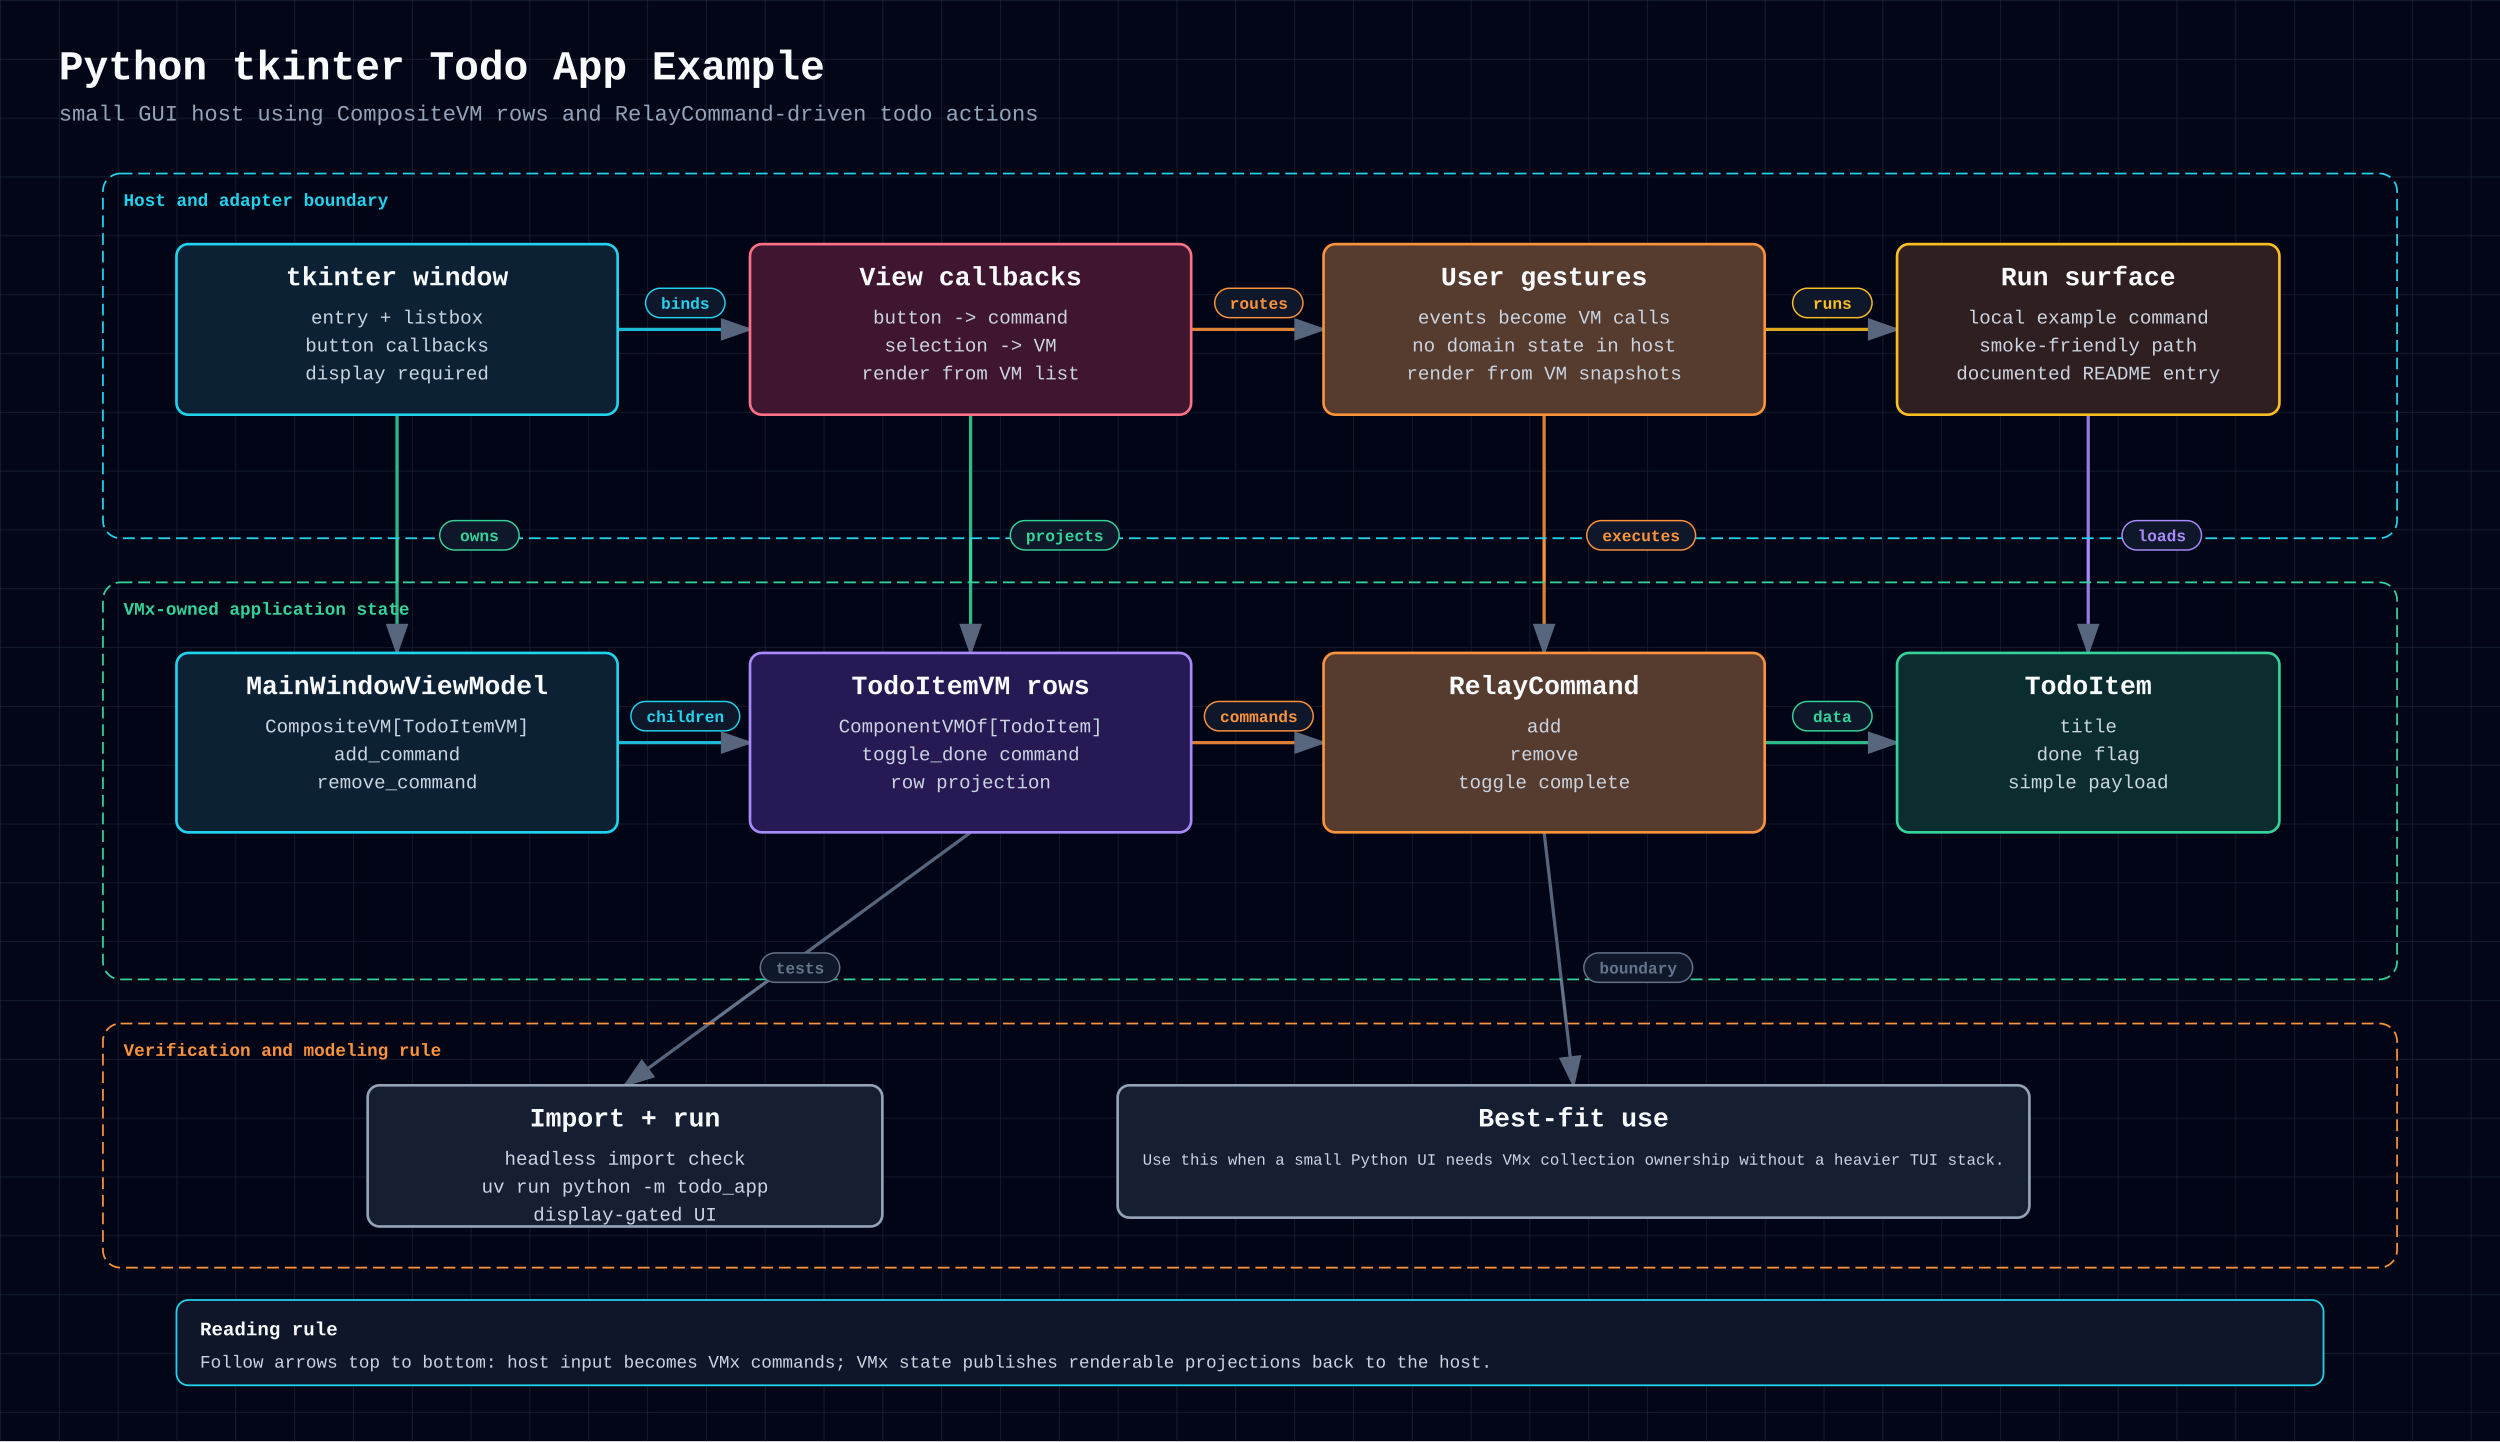
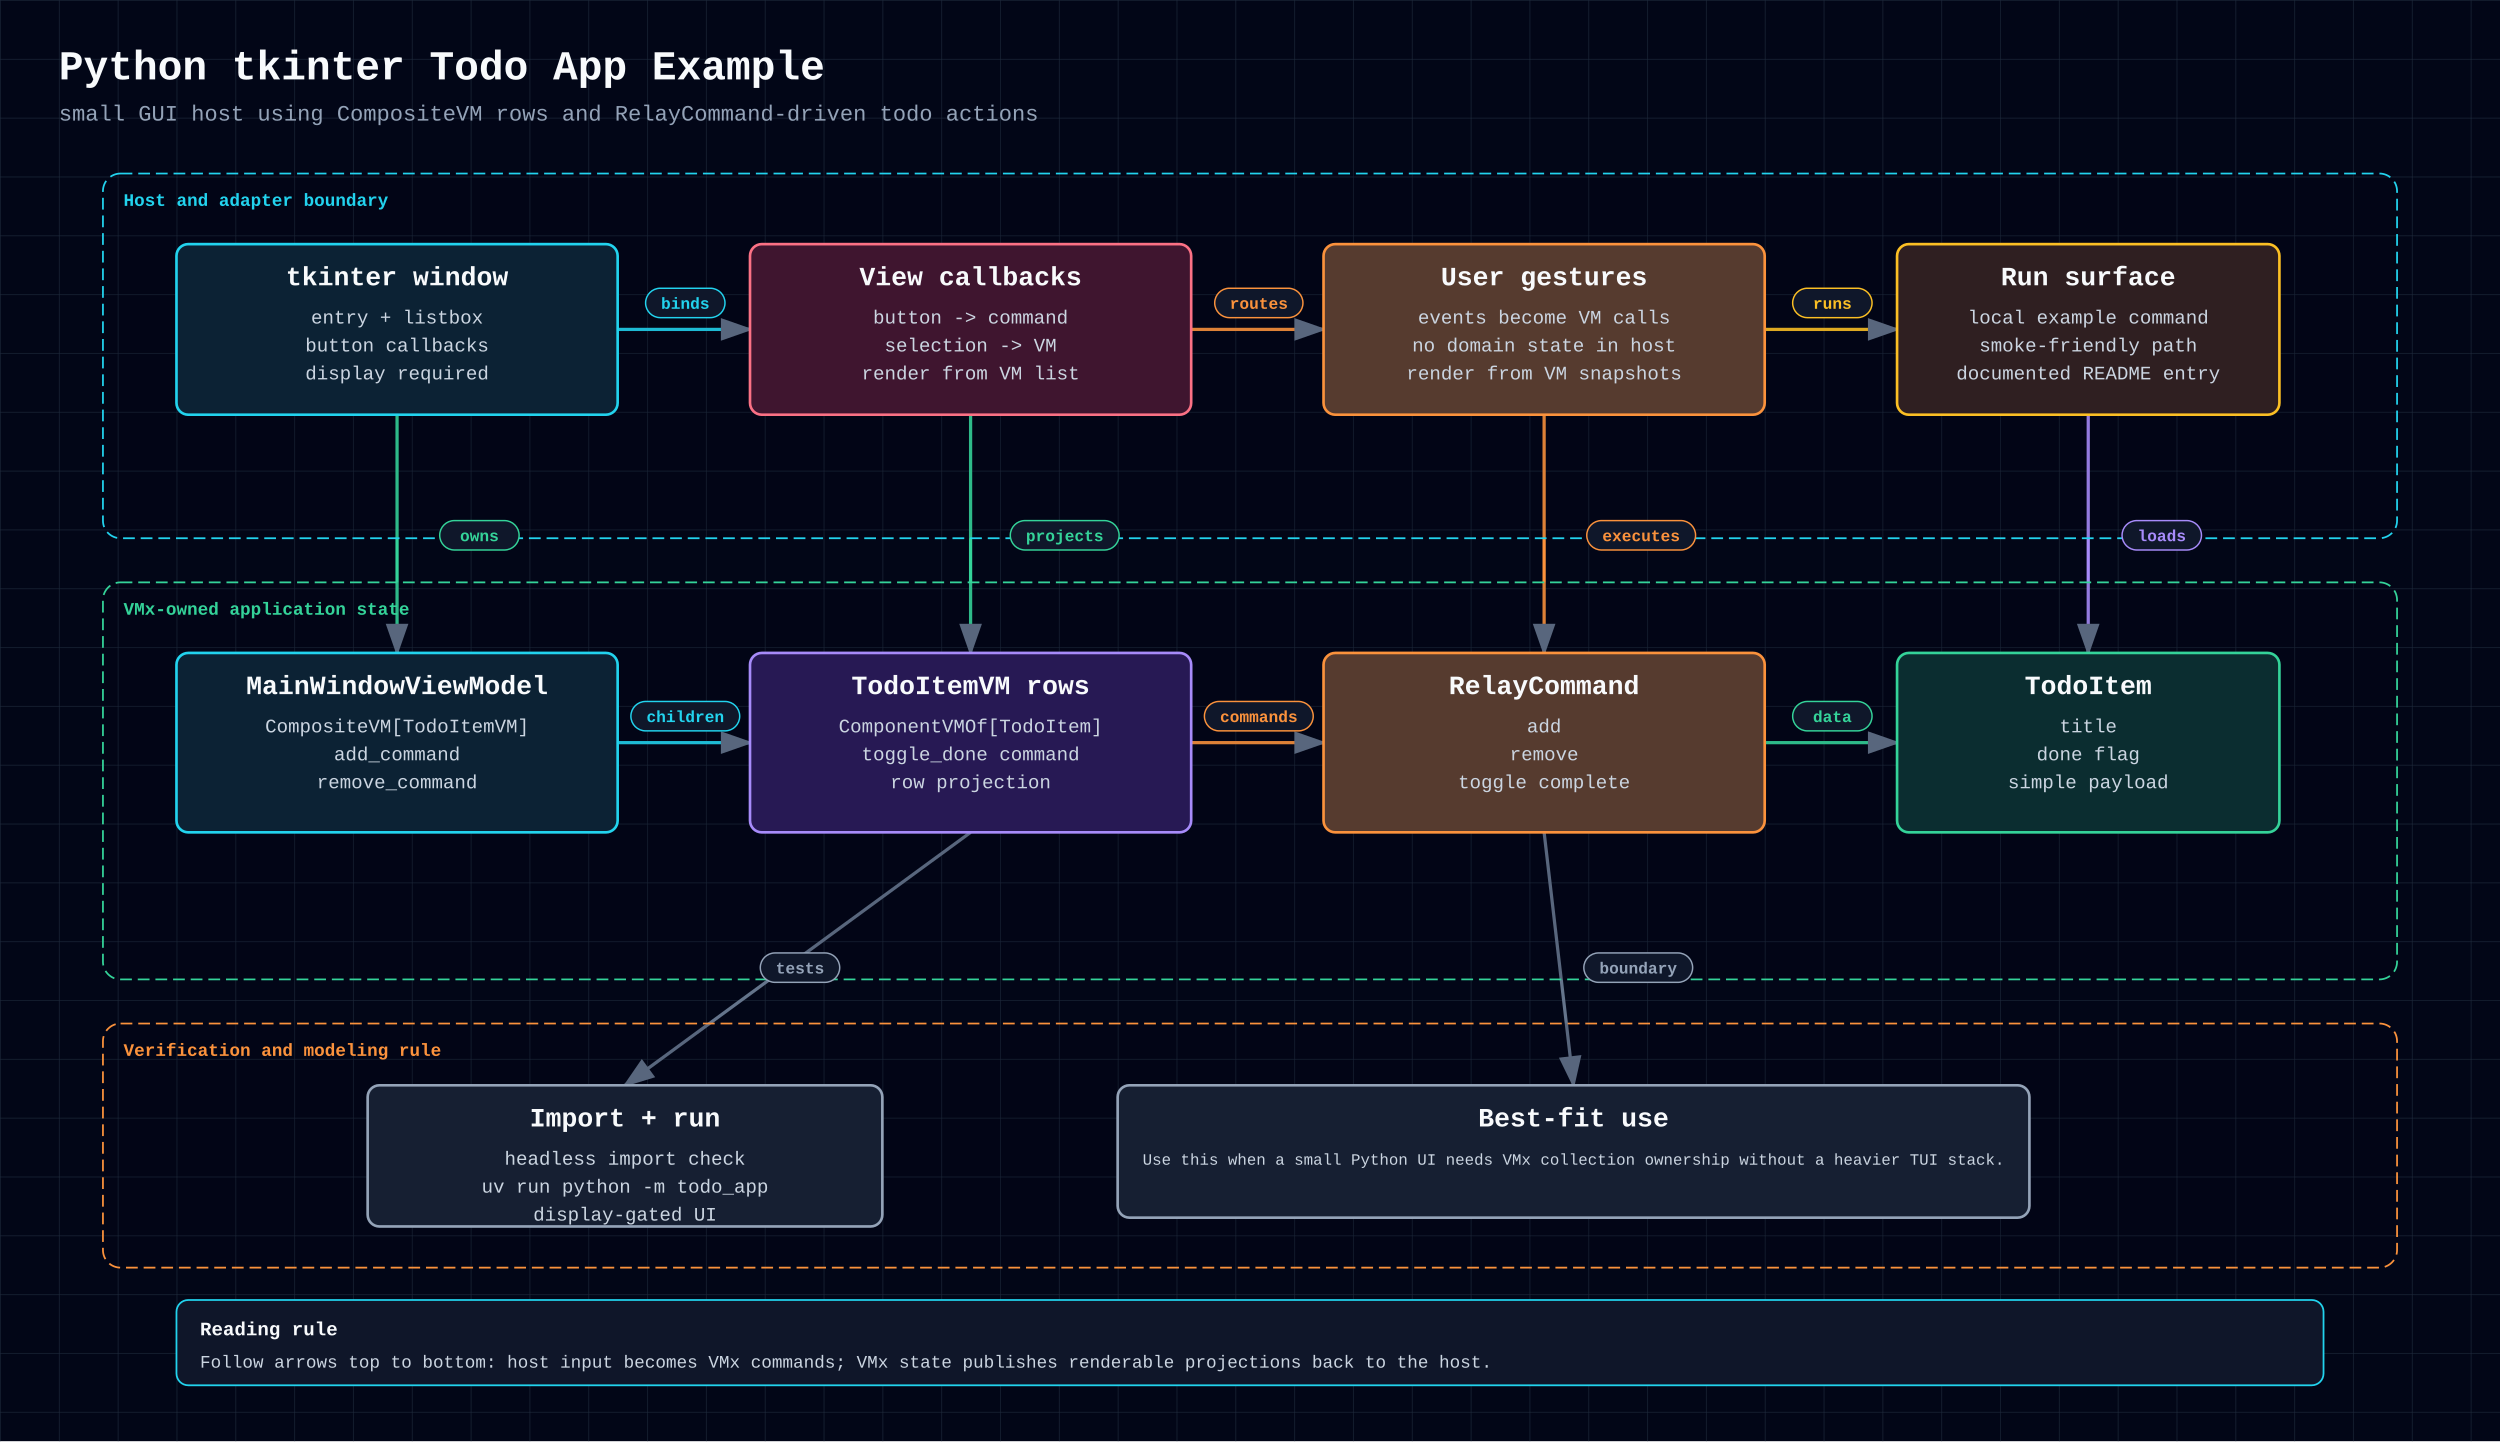
<svg xmlns="http://www.w3.org/2000/svg" width="1700" height="980" viewBox="0 0 1700 980" style="font-family: 'JetBrains Mono', ui-monospace, SFMono-Regular, Menlo, Monaco, Consolas, 'Liberation Mono', 'Courier New', monospace;">
  <defs>
    <style>
      text { font-family: 'JetBrains Mono', ui-monospace, SFMono-Regular, Menlo, Monaco, Consolas, 'Liberation Mono', 'Courier New', monospace; }
    </style>
    <pattern id="grid" width="40" height="40" patternUnits="userSpaceOnUse">
      <path d="M 40 0 L 0 0 0 40" fill="none" stroke="#1e293b" stroke-width="0.8" />
    </pattern>
    <marker id="arrowhead" markerWidth="10" markerHeight="7" refX="9" refY="3.5" orient="auto">
      <polygon points="0 0, 10 3.5, 0 7" fill="#64748b" />
    </marker>
  </defs>
  <rect width="100%" height="100%" fill="#020617" />
  <rect width="100%" height="100%" fill="url(#grid)" />
  <text x="40" y="54" fill="#f8fafc" font-size="28" font-weight="700" text-anchor="start">Python tkinter Todo App Example</text>
  <text x="40" y="82" fill="#94a3b8" font-size="15" font-weight="400" text-anchor="start">small GUI host using CompositeVM rows and RelayCommand-driven todo actions</text>
  <polyline points="420,224 510,224" fill="none" stroke="#22d3ee" stroke-width="2.2" marker-end="url(#arrowhead)" />
  <polyline points="810,224 900,224" fill="none" stroke="#fb923c" stroke-width="2.2" marker-end="url(#arrowhead)" />
  <polyline points="1200,224 1290,224" fill="none" stroke="#fbbf24" stroke-width="2.2" marker-end="url(#arrowhead)" />
  <polyline points="270,282 270,444" fill="none" stroke="#34d399" stroke-width="2.2" marker-end="url(#arrowhead)" />
  <polyline points="660,282 660,444" fill="none" stroke="#34d399" stroke-width="2.2" marker-end="url(#arrowhead)" />
  <polyline points="1050,282 1050,444" fill="none" stroke="#fb923c" stroke-width="2.2" marker-end="url(#arrowhead)" />
  <polyline points="1420,282 1420,444" fill="none" stroke="#a78bfa" stroke-width="2.2" marker-end="url(#arrowhead)" />
  <polyline points="420,505 510,505" fill="none" stroke="#22d3ee" stroke-width="2.2" marker-end="url(#arrowhead)" />
  <polyline points="810,505 900,505" fill="none" stroke="#fb923c" stroke-width="2.2" marker-end="url(#arrowhead)" />
  <polyline points="1200,505 1290,505" fill="none" stroke="#34d399" stroke-width="2.2" marker-end="url(#arrowhead)" />
  <polyline points="660,566 425,738" fill="none" stroke="#64748b" stroke-width="2.2" marker-end="url(#arrowhead)" />
  <polyline points="1050,566 1070,738" fill="none" stroke="#64748b" stroke-width="2.2" marker-end="url(#arrowhead)" />
  <rect x="70" y="118" width="1560" height="248" rx="12" fill="rgba(2, 6, 23, 0.12)" stroke="#22d3ee" stroke-width="1.2" stroke-dasharray="8 4" />
  <text x="84" y="140" fill="#22d3ee" font-size="12" font-weight="700" text-anchor="start">Host and adapter boundary</text>
  <rect x="70" y="396" width="1560" height="270" rx="12" fill="rgba(2, 6, 23, 0.12)" stroke="#34d399" stroke-width="1.2" stroke-dasharray="8 4" />
  <text x="84" y="418" fill="#34d399" font-size="12" font-weight="700" text-anchor="start">VMx-owned application state</text>
  <rect x="70" y="696" width="1560" height="166" rx="12" fill="rgba(2, 6, 23, 0.12)" stroke="#fb923c" stroke-width="1.2" stroke-dasharray="8 4" />
  <text x="84" y="718" fill="#fb923c" font-size="12" font-weight="700" text-anchor="start">Verification and modeling rule</text>
  <rect x="120" y="166" width="300" height="116" rx="8" fill="#0f172a" />
  <rect x="120" y="166" width="300" height="116" rx="8" fill="rgba(8, 51, 68, 0.4)" stroke="#22d3ee" stroke-width="1.8" />
  <text x="270" y="194" fill="#f8fafc" font-size="18" font-weight="700" text-anchor="middle">tkinter window</text>
  <text x="270" y="220" fill="#cbd5e1" font-size="13" font-weight="400" text-anchor="middle">entry + listbox</text>
  <text x="270" y="239" fill="#cbd5e1" font-size="13" font-weight="400" text-anchor="middle">button callbacks</text>
  <text x="270" y="258" fill="#cbd5e1" font-size="13" font-weight="400" text-anchor="middle">display required</text>
  <rect x="510" y="166" width="300" height="116" rx="8" fill="#0f172a" />
  <rect x="510" y="166" width="300" height="116" rx="8" fill="rgba(136, 19, 55, 0.4)" stroke="#fb7185" stroke-width="1.8" />
  <text x="660" y="194" fill="#f8fafc" font-size="18" font-weight="700" text-anchor="middle">View callbacks</text>
  <text x="660" y="220" fill="#cbd5e1" font-size="13" font-weight="400" text-anchor="middle">button -&gt; command</text>
  <text x="660" y="239" fill="#cbd5e1" font-size="13" font-weight="400" text-anchor="middle">selection -&gt; VM</text>
  <text x="660" y="258" fill="#cbd5e1" font-size="13" font-weight="400" text-anchor="middle">render from VM list</text>
  <rect x="900" y="166" width="300" height="116" rx="8" fill="#0f172a" />
  <rect x="900" y="166" width="300" height="116" rx="8" fill="rgba(251, 146, 60, 0.3)" stroke="#fb923c" stroke-width="1.8" />
  <text x="1050" y="194" fill="#f8fafc" font-size="18" font-weight="700" text-anchor="middle">User gestures</text>
  <text x="1050" y="220" fill="#cbd5e1" font-size="13" font-weight="400" text-anchor="middle">events become VM calls</text>
  <text x="1050" y="239" fill="#cbd5e1" font-size="13" font-weight="400" text-anchor="middle">no domain state in host</text>
  <text x="1050" y="258" fill="#cbd5e1" font-size="13" font-weight="400" text-anchor="middle">render from VM snapshots</text>
  <rect x="1290" y="166" width="260" height="116" rx="8" fill="#0f172a" />
  <rect x="1290" y="166" width="260" height="116" rx="8" fill="rgba(120, 53, 15, 0.3)" stroke="#fbbf24" stroke-width="1.8" />
  <text x="1420" y="194" fill="#f8fafc" font-size="18" font-weight="700" text-anchor="middle">Run surface</text>
  <text x="1420" y="220" fill="#cbd5e1" font-size="13" font-weight="400" text-anchor="middle">local example command</text>
  <text x="1420" y="239" fill="#cbd5e1" font-size="13" font-weight="400" text-anchor="middle">smoke-friendly path</text>
  <text x="1420" y="258" fill="#cbd5e1" font-size="13" font-weight="400" text-anchor="middle">documented README entry</text>
  <rect x="120" y="444" width="300" height="122" rx="8" fill="#0f172a" />
  <rect x="120" y="444" width="300" height="122" rx="8" fill="rgba(8, 51, 68, 0.4)" stroke="#22d3ee" stroke-width="1.8" />
  <text x="270" y="472" fill="#f8fafc" font-size="18" font-weight="700" text-anchor="middle">MainWindowViewModel</text>
  <text x="270" y="498" fill="#cbd5e1" font-size="13" font-weight="400" text-anchor="middle">CompositeVM[TodoItemVM]</text>
  <text x="270" y="517" fill="#cbd5e1" font-size="13" font-weight="400" text-anchor="middle">add_command</text>
  <text x="270" y="536" fill="#cbd5e1" font-size="13" font-weight="400" text-anchor="middle">remove_command</text>
  <rect x="510" y="444" width="300" height="122" rx="8" fill="#0f172a" />
  <rect x="510" y="444" width="300" height="122" rx="8" fill="rgba(76, 29, 149, 0.4)" stroke="#a78bfa" stroke-width="1.8" />
  <text x="660" y="472" fill="#f8fafc" font-size="18" font-weight="700" text-anchor="middle">TodoItemVM rows</text>
  <text x="660" y="498" fill="#cbd5e1" font-size="13" font-weight="400" text-anchor="middle">ComponentVMOf[TodoItem]</text>
  <text x="660" y="517" fill="#cbd5e1" font-size="13" font-weight="400" text-anchor="middle">toggle_done command</text>
  <text x="660" y="536" fill="#cbd5e1" font-size="13" font-weight="400" text-anchor="middle">row projection</text>
  <rect x="900" y="444" width="300" height="122" rx="8" fill="#0f172a" />
  <rect x="900" y="444" width="300" height="122" rx="8" fill="rgba(251, 146, 60, 0.3)" stroke="#fb923c" stroke-width="1.8" />
  <text x="1050" y="472" fill="#f8fafc" font-size="18" font-weight="700" text-anchor="middle">RelayCommand</text>
  <text x="1050" y="498" fill="#cbd5e1" font-size="13" font-weight="400" text-anchor="middle">add</text>
  <text x="1050" y="517" fill="#cbd5e1" font-size="13" font-weight="400" text-anchor="middle">remove</text>
  <text x="1050" y="536" fill="#cbd5e1" font-size="13" font-weight="400" text-anchor="middle">toggle complete</text>
  <rect x="1290" y="444" width="260" height="122" rx="8" fill="#0f172a" />
  <rect x="1290" y="444" width="260" height="122" rx="8" fill="rgba(6, 78, 59, 0.4)" stroke="#34d399" stroke-width="1.8" />
  <text x="1420" y="472" fill="#f8fafc" font-size="18" font-weight="700" text-anchor="middle">TodoItem</text>
  <text x="1420" y="498" fill="#cbd5e1" font-size="13" font-weight="400" text-anchor="middle">title</text>
  <text x="1420" y="517" fill="#cbd5e1" font-size="13" font-weight="400" text-anchor="middle">done flag</text>
  <text x="1420" y="536" fill="#cbd5e1" font-size="13" font-weight="400" text-anchor="middle">simple payload</text>
  <rect x="250" y="738" width="350" height="96" rx="8" fill="#0f172a" />
  <rect x="250" y="738" width="350" height="96" rx="8" fill="rgba(30, 41, 59, 0.5)" stroke="#94a3b8" stroke-width="1.8" />
  <text x="425" y="766" fill="#f8fafc" font-size="18" font-weight="700" text-anchor="middle">Import + run</text>
  <text x="425" y="792" fill="#cbd5e1" font-size="13" font-weight="400" text-anchor="middle">headless import check</text>
  <text x="425" y="811" fill="#cbd5e1" font-size="13" font-weight="400" text-anchor="middle">uv run python -m todo_app</text>
  <text x="425" y="830" fill="#cbd5e1" font-size="13" font-weight="400" text-anchor="middle">display-gated UI</text>
  <rect x="760" y="738" width="620" height="90" rx="8" fill="#0f172a" />
  <rect x="760" y="738" width="620" height="90" rx="8" fill="rgba(30, 41, 59, 0.5)" stroke="#94a3b8" stroke-width="1.8" />
  <text x="1070" y="766" fill="#f8fafc" font-size="18" font-weight="700" text-anchor="middle">Best-fit use</text>
  <text x="1070" y="792" fill="#cbd5e1" font-size="10.73" font-weight="400" text-anchor="middle">Use this when a small Python UI needs VMx collection ownership without a heavier TUI stack.</text>
  <rect x="120" y="884" width="1460" height="58" rx="8" fill="#0f172a" />
  <rect x="120" y="884" width="1460" height="58" rx="8" fill="rgba(15, 23, 42, 0.94)" stroke="#22d3ee" stroke-width="1.2" />
  <text x="136" y="908" fill="#f8fafc" font-size="13" font-weight="700" text-anchor="start">Reading rule</text>
  <text x="136" y="930" fill="#cbd5e1" font-size="12" font-weight="400" text-anchor="start">Follow arrows top to bottom: host input becomes VMx commands; VMx state publishes renderable projections back to the host.</text>
  <rect x="439" y="196" width="54" height="20" rx="10" fill="#0f172a" stroke="#22d3ee" stroke-width="1" />
  <text x="466" y="210" fill="#22d3ee" font-size="11" font-weight="700" text-anchor="middle">binds</text>
  <rect x="826" y="196" width="60" height="20" rx="10" fill="#0f172a" stroke="#fb923c" stroke-width="1" />
  <text x="856" y="210" fill="#fb923c" font-size="11" font-weight="700" text-anchor="middle">routes</text>
  <rect x="1219" y="196" width="54" height="20" rx="10" fill="#0f172a" stroke="#fbbf24" stroke-width="1" />
  <text x="1246" y="210" fill="#fbbf24" font-size="11" font-weight="700" text-anchor="middle">runs</text>
  <rect x="299" y="354" width="54" height="20" rx="10" fill="#0f172a" stroke="#34d399" stroke-width="1" />
  <text x="326" y="368" fill="#34d399" font-size="11" font-weight="700" text-anchor="middle">owns</text>
  <rect x="687" y="354" width="74" height="20" rx="10" fill="#0f172a" stroke="#34d399" stroke-width="1" />
  <text x="724" y="368" fill="#34d399" font-size="11" font-weight="700" text-anchor="middle">projects</text>
  <rect x="1079" y="354" width="74" height="20" rx="10" fill="#0f172a" stroke="#fb923c" stroke-width="1" />
  <text x="1116" y="368" fill="#fb923c" font-size="11" font-weight="700" text-anchor="middle">executes</text>
  <rect x="1443" y="354" width="54" height="20" rx="10" fill="#0f172a" stroke="#a78bfa" stroke-width="1" />
  <text x="1470" y="368" fill="#a78bfa" font-size="11" font-weight="700" text-anchor="middle">loads</text>
  <rect x="429" y="477" width="74" height="20" rx="10" fill="#0f172a" stroke="#22d3ee" stroke-width="1" />
  <text x="466" y="491" fill="#22d3ee" font-size="11" font-weight="700" text-anchor="middle">children</text>
  <rect x="819" y="477" width="74" height="20" rx="10" fill="#0f172a" stroke="#fb923c" stroke-width="1" />
  <text x="856" y="491" fill="#fb923c" font-size="11" font-weight="700" text-anchor="middle">commands</text>
  <rect x="1219" y="477" width="54" height="20" rx="10" fill="#0f172a" stroke="#34d399" stroke-width="1" />
  <text x="1246" y="491" fill="#34d399" font-size="11" font-weight="700" text-anchor="middle">data</text>
-   <rect x="517" y="648" width="54" height="20" rx="10" fill="#0f172a" stroke="#64748b" stroke-width="1" />
-   <text x="544" y="662" fill="#64748b" font-size="11" font-weight="700" text-anchor="middle">tests</text>
-   <rect x="1077" y="648" width="74" height="20" rx="10" fill="#0f172a" stroke="#64748b" stroke-width="1" />
-   <text x="1114" y="662" fill="#64748b" font-size="11" font-weight="700" text-anchor="middle">boundary</text>
+   <rect x="517" y="648" width="54" height="20" rx="10" fill="#0f172a" stroke="#94a3b8" stroke-width="1" />
+   <text x="544" y="662" fill="#94a3b8" font-size="11" font-weight="700" text-anchor="middle">tests</text>
+   <rect x="1077" y="648" width="74" height="20" rx="10" fill="#0f172a" stroke="#94a3b8" stroke-width="1" />
+   <text x="1114" y="662" fill="#94a3b8" font-size="11" font-weight="700" text-anchor="middle">boundary</text>
</svg>
